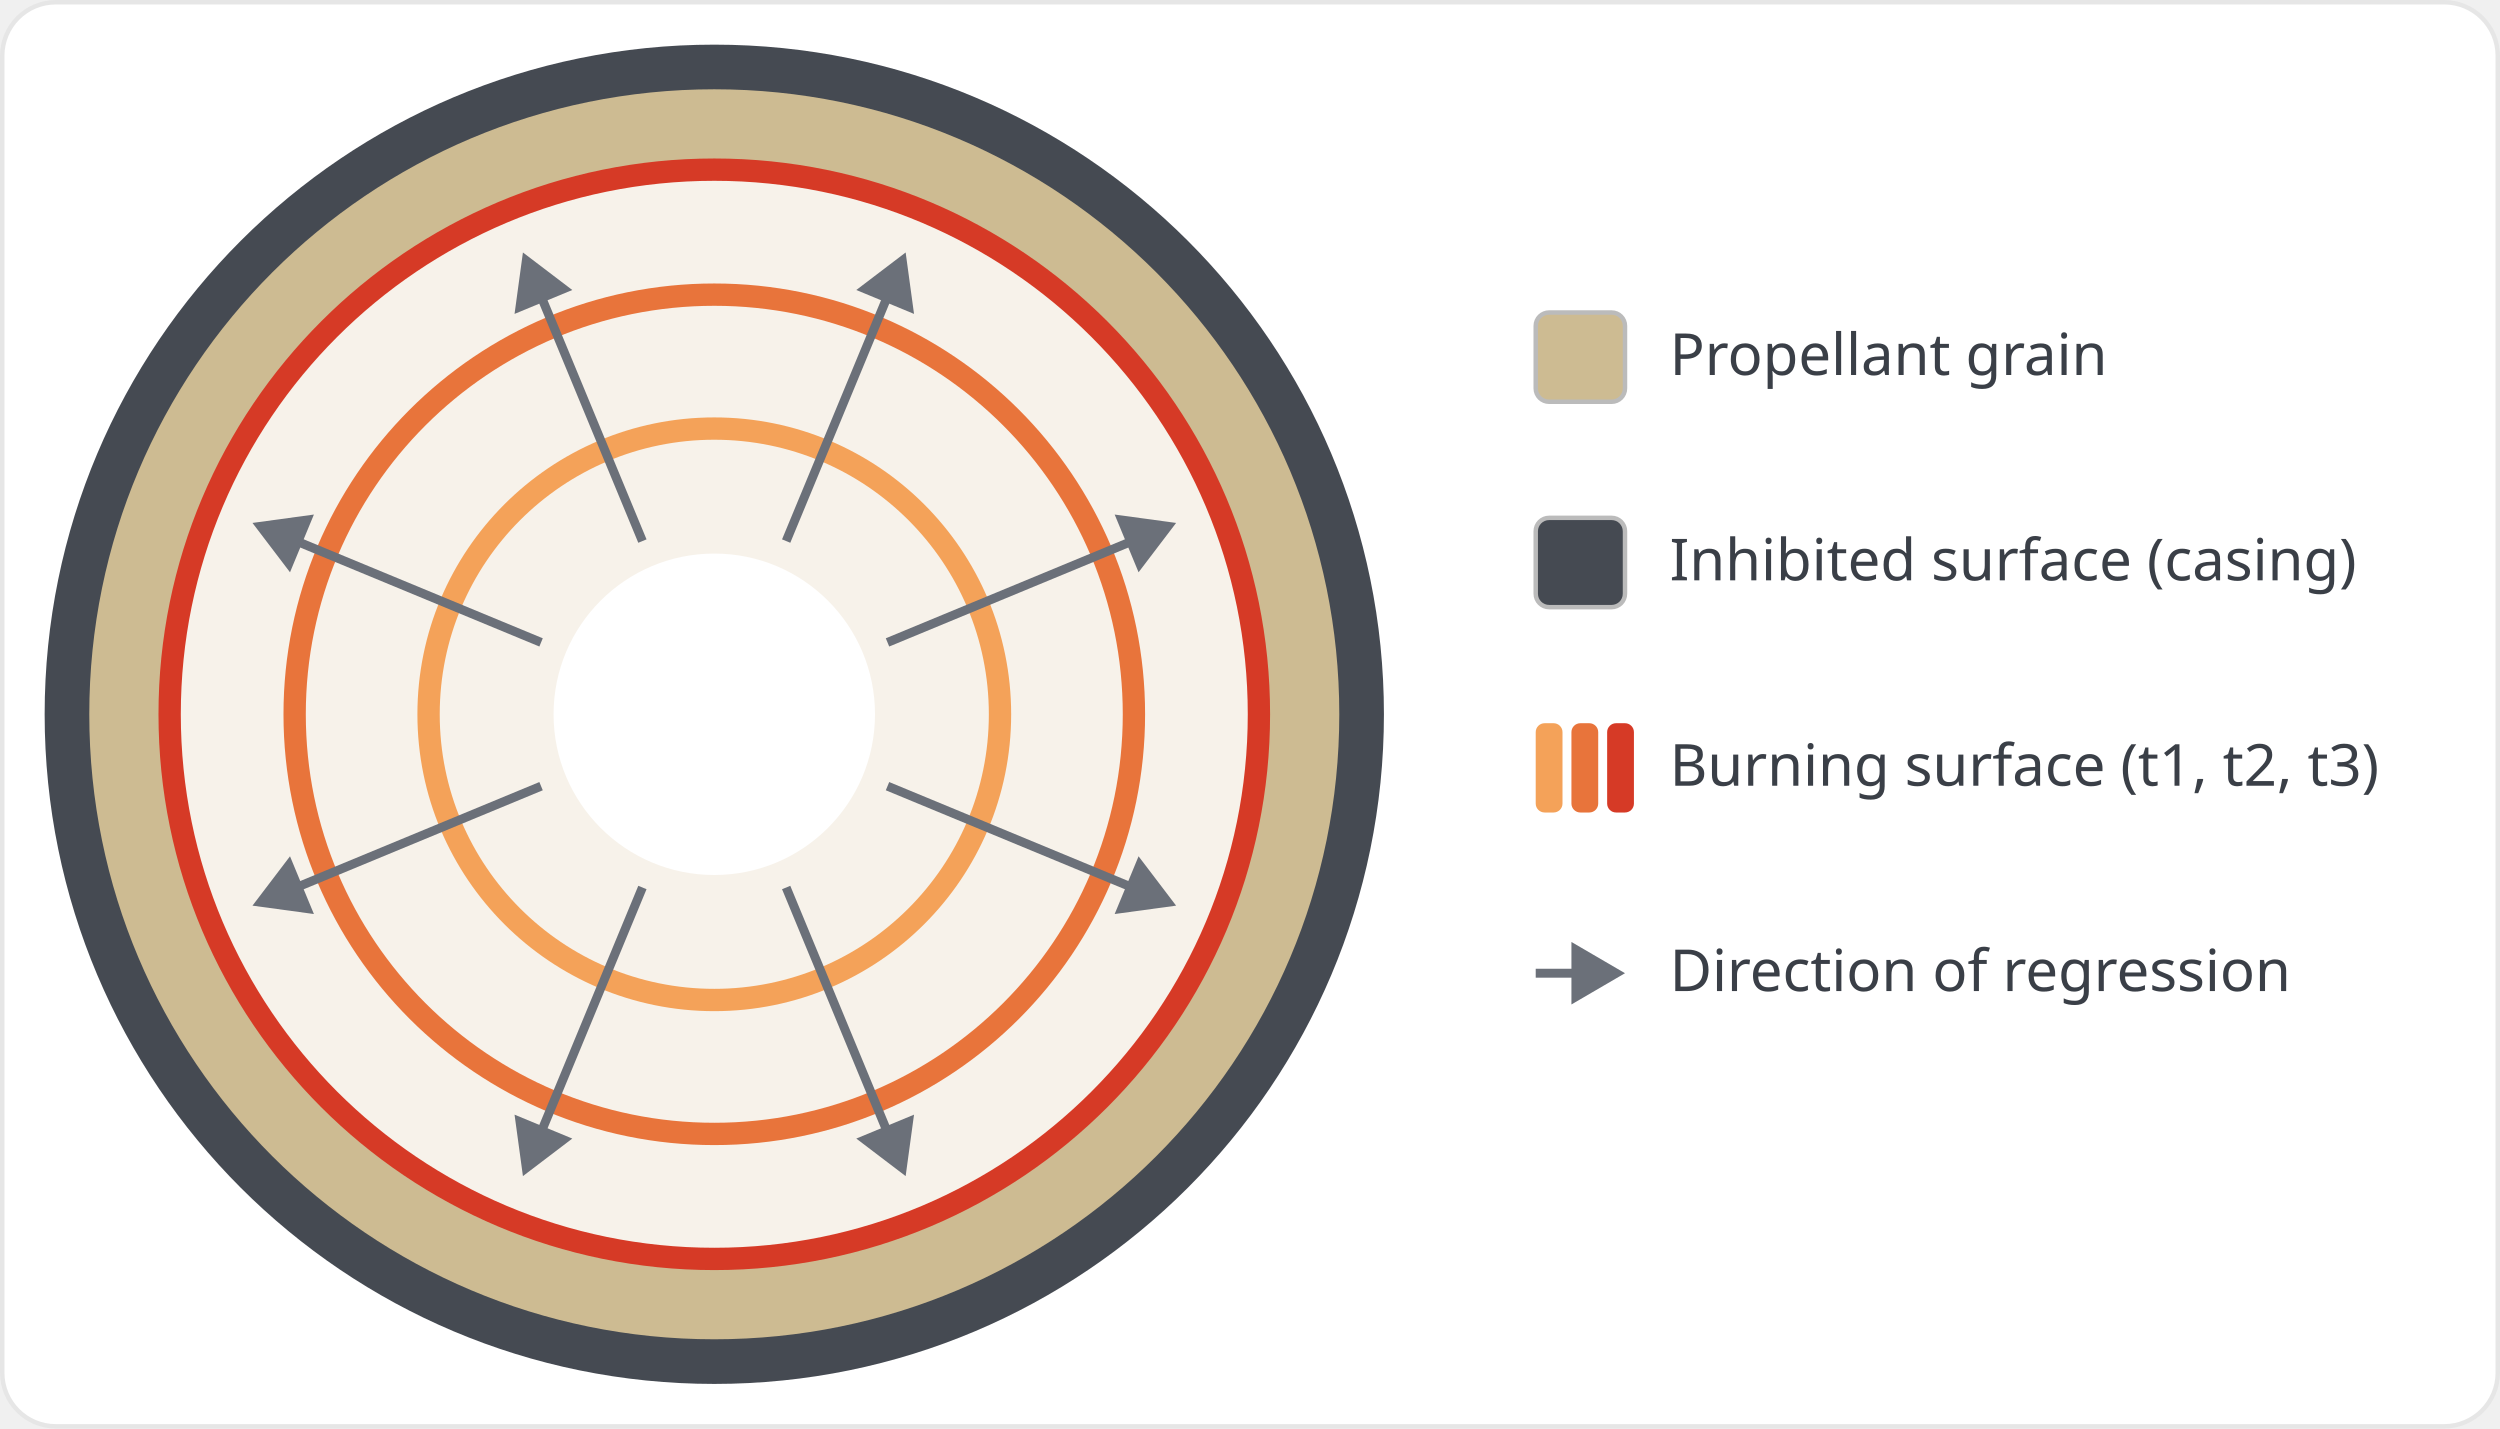
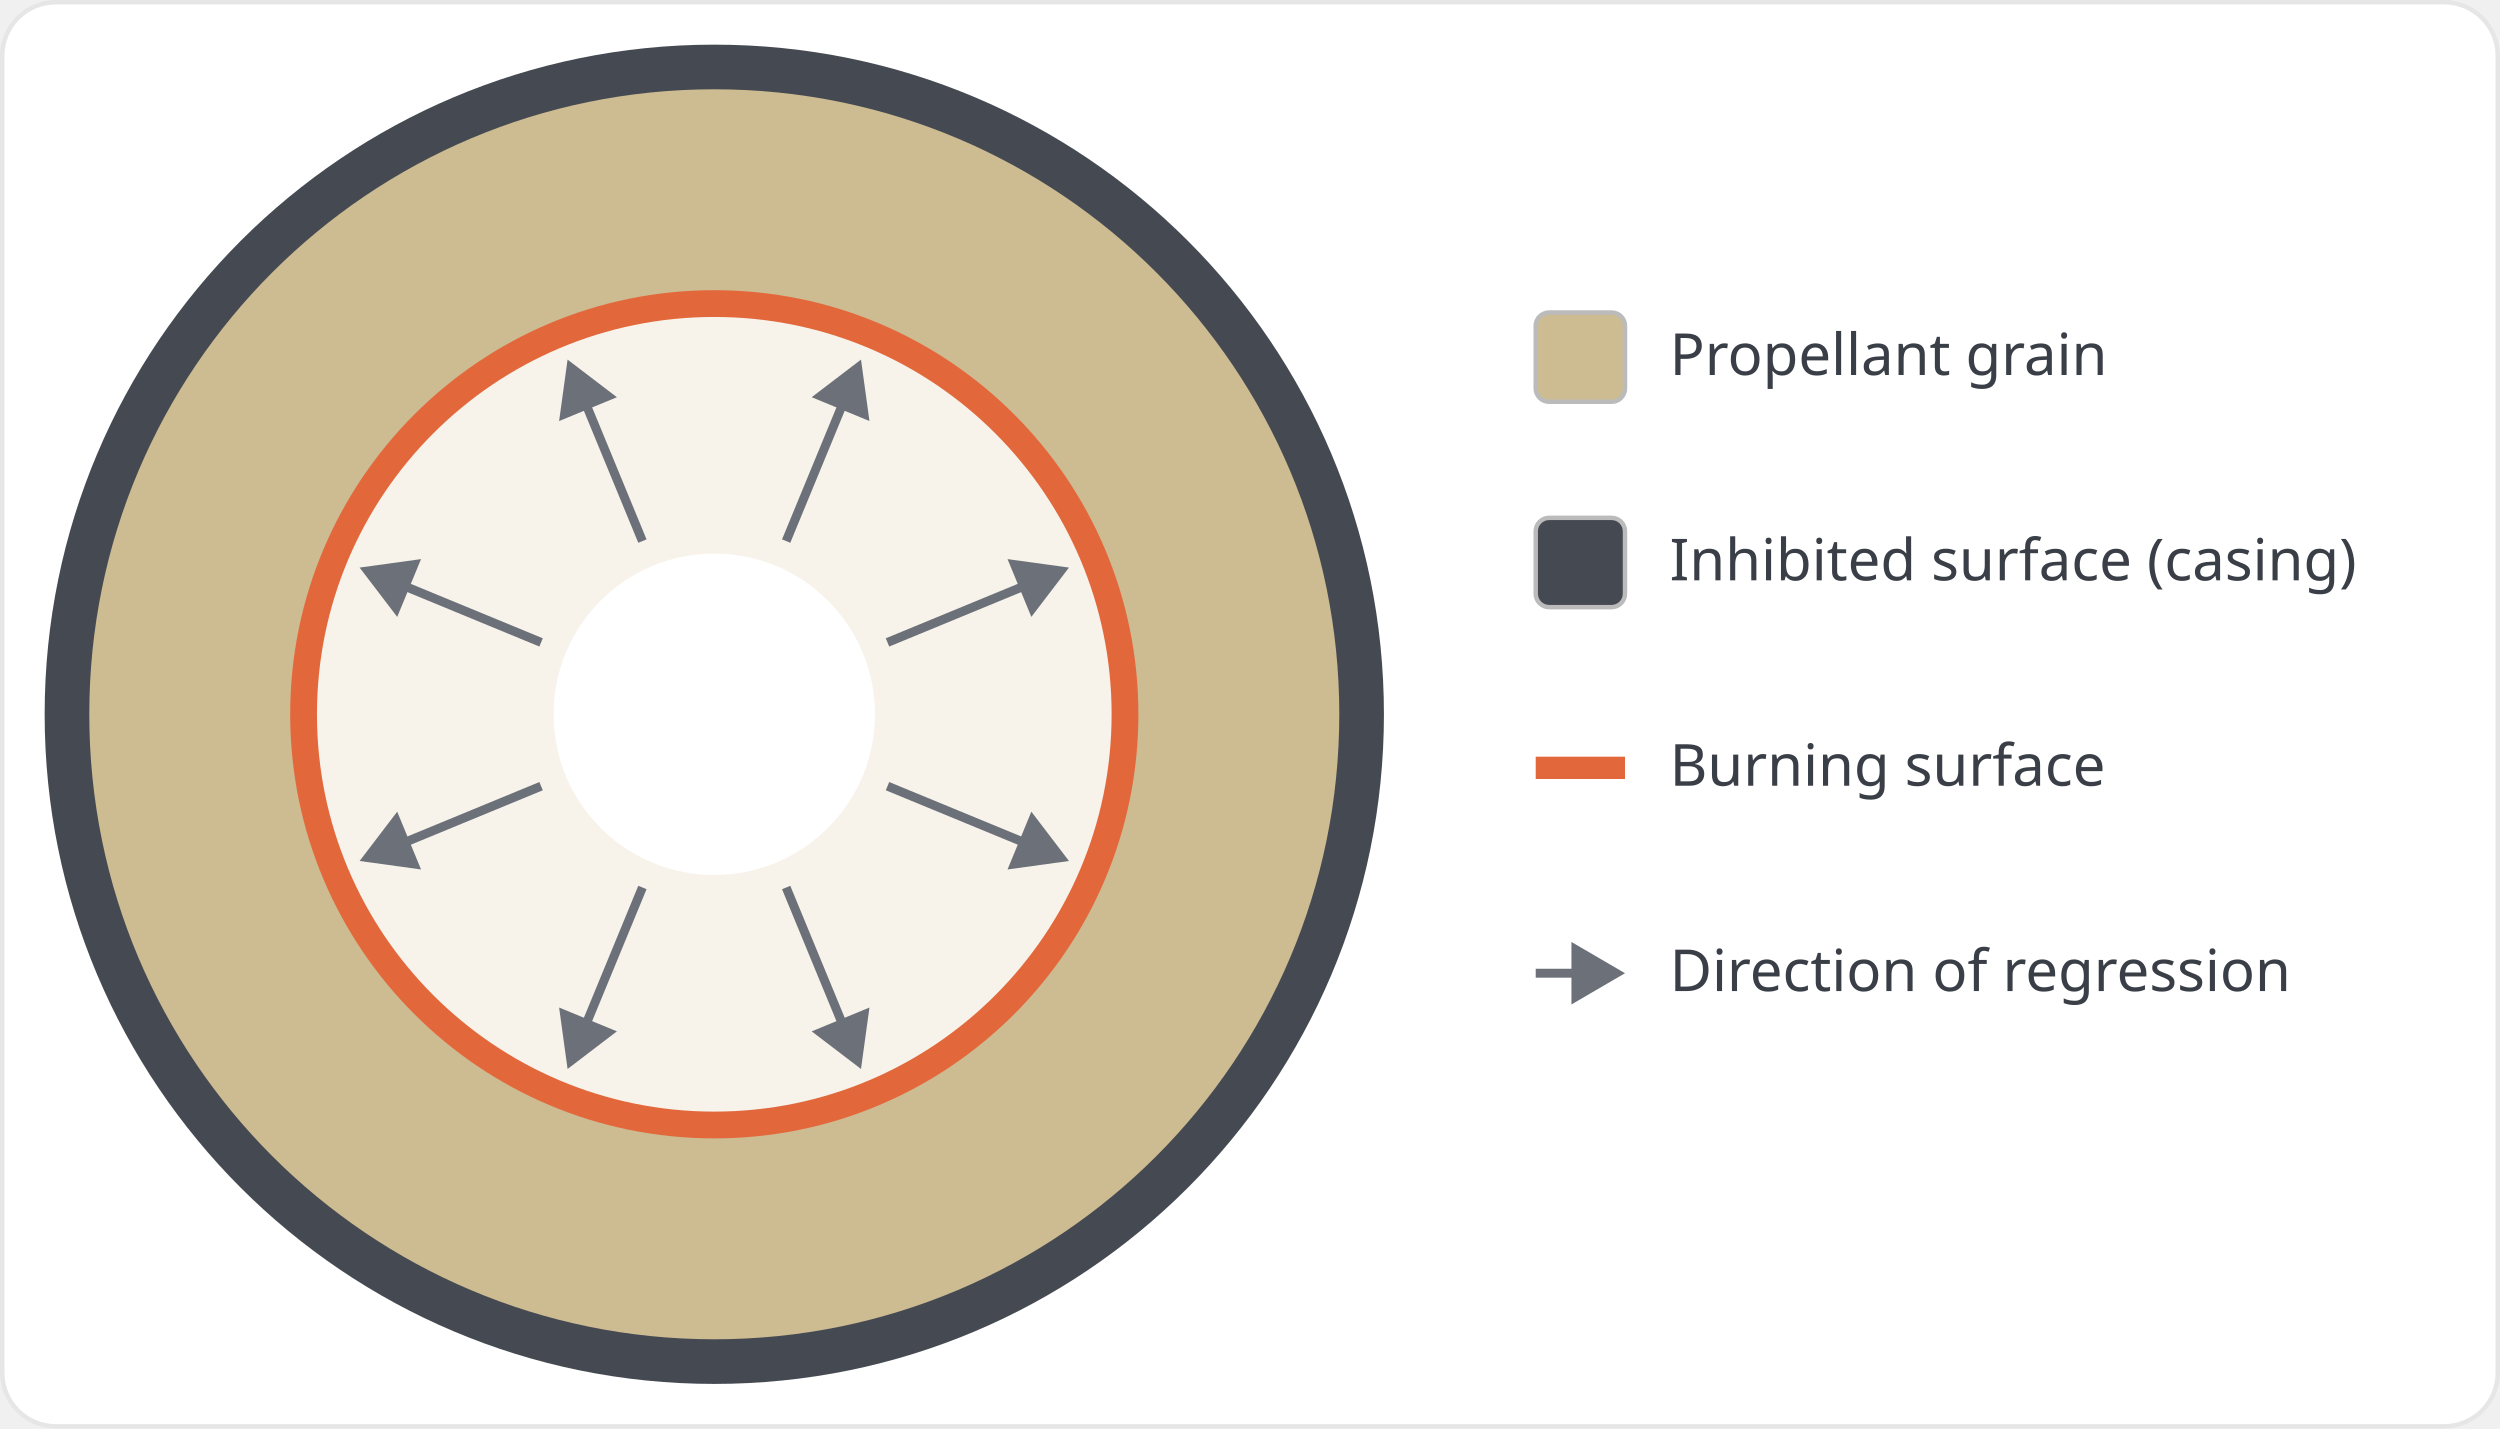
<svg xmlns="http://www.w3.org/2000/svg" width="560" height="320" viewBox="0 0 560 320" font-family="sans-serif">
  <defs>
    <marker id="ah" markerWidth="8" markerHeight="8" refX="5" refY="3.5" orient="auto">
      <path d="M0,0 L6,3.5 L0,7 z" fill="#6b7079" />
    </marker>
  </defs>
  <rect x="0.5" y="0.5" width="559" height="319" rx="12" fill="#ffffff" stroke="#e6e6e6" />
  <circle cx="160" cy="160" r="150" fill="#454a52" />
  <circle cx="160" cy="160" r="140" fill="#cdbb92" />
-   <circle cx="160" cy="160" r="122" fill="#f7f2ea" />
-   <circle cx="160" cy="160" r="64" fill="none" stroke="#f4a259" stroke-width="5" />
-   <circle cx="160" cy="160" r="94" fill="none" stroke="#e8743b" stroke-width="5" />
-   <circle cx="160" cy="160" r="122" fill="none" stroke="#d63a26" stroke-width="5" />
+   <circle cx="160" cy="160" r="92" fill="#f7f2ea" />
+   <circle cx="160" cy="160" r="92" fill="none" stroke="#e2683c" stroke-width="6" />
  <circle cx="160" cy="160" r="36" fill="#ffffff" />
-   <line x1="198.8" y1="176.1" x2="261.6" y2="202.1" stroke="#6b7079" stroke-width="2" marker-end="url(#ah)" />
-   <line x1="176.1" y1="198.8" x2="202.1" y2="261.6" stroke="#6b7079" stroke-width="2" marker-end="url(#ah)" />
-   <line x1="143.9" y1="198.8" x2="117.9" y2="261.6" stroke="#6b7079" stroke-width="2" marker-end="url(#ah)" />
-   <line x1="121.2" y1="176.1" x2="58.4" y2="202.1" stroke="#6b7079" stroke-width="2" marker-end="url(#ah)" />
-   <line x1="121.2" y1="143.9" x2="58.4" y2="117.9" stroke="#6b7079" stroke-width="2" marker-end="url(#ah)" />
-   <line x1="143.9" y1="121.2" x2="117.9" y2="58.4" stroke="#6b7079" stroke-width="2" marker-end="url(#ah)" />
-   <line x1="176.1" y1="121.2" x2="202.1" y2="58.4" stroke="#6b7079" stroke-width="2" marker-end="url(#ah)" />
-   <line x1="198.8" y1="143.9" x2="261.6" y2="117.9" stroke="#6b7079" stroke-width="2" marker-end="url(#ah)" />
+   <line x1="198.8" y1="176.1" x2="237.6" y2="192.1" stroke="#6b7079" stroke-width="2" marker-end="url(#ah)" />
+   <line x1="176.1" y1="198.8" x2="192.1" y2="237.6" stroke="#6b7079" stroke-width="2" marker-end="url(#ah)" />
+   <line x1="143.9" y1="198.8" x2="127.9" y2="237.6" stroke="#6b7079" stroke-width="2" marker-end="url(#ah)" />
+   <line x1="121.2" y1="176.1" x2="82.4" y2="192.1" stroke="#6b7079" stroke-width="2" marker-end="url(#ah)" />
+   <line x1="121.2" y1="143.9" x2="82.4" y2="127.9" stroke="#6b7079" stroke-width="2" marker-end="url(#ah)" />
+   <line x1="143.9" y1="121.2" x2="127.9" y2="82.4" stroke="#6b7079" stroke-width="2" marker-end="url(#ah)" />
+   <line x1="176.1" y1="121.2" x2="192.1" y2="82.4" stroke="#6b7079" stroke-width="2" marker-end="url(#ah)" />
+   <line x1="198.8" y1="143.9" x2="237.6" y2="127.9" stroke="#6b7079" stroke-width="2" marker-end="url(#ah)" />
  <rect x="344" y="70" width="20" height="20" rx="3" fill="#cdbb92" stroke="#bbbbbb" />
  <text x="374" y="84" font-size="13" fill="#3a3f47">Propellant grain</text>
  <rect x="344" y="116" width="20" height="20" rx="3" fill="#454a52" stroke="#bbbbbb" />
  <text x="374" y="130" font-size="13" fill="#3a3f47">Inhibited surface (casing)</text>
-   <rect x="344" y="162" width="6" height="20" rx="2" fill="#f4a259" />
-   <rect x="352" y="162" width="6" height="20" rx="2" fill="#e8743b" />
-   <rect x="360" y="162" width="6" height="20" rx="2" fill="#d63a26" />
-   <text x="374" y="176" font-size="13" fill="#3a3f47">Burning surface (t1, t2, t3)</text>
+   <line x1="344" y1="172" x2="364" y2="172" stroke="#e2683c" stroke-width="5" />
+   <text x="374" y="176" font-size="13" fill="#3a3f47">Burning surface</text>
  <line x1="344" y1="218" x2="362" y2="218" stroke="#6b7079" stroke-width="2" marker-end="url(#ah)" />
  <text x="374" y="222" font-size="13" fill="#3a3f47">Direction of regression</text>
</svg>
